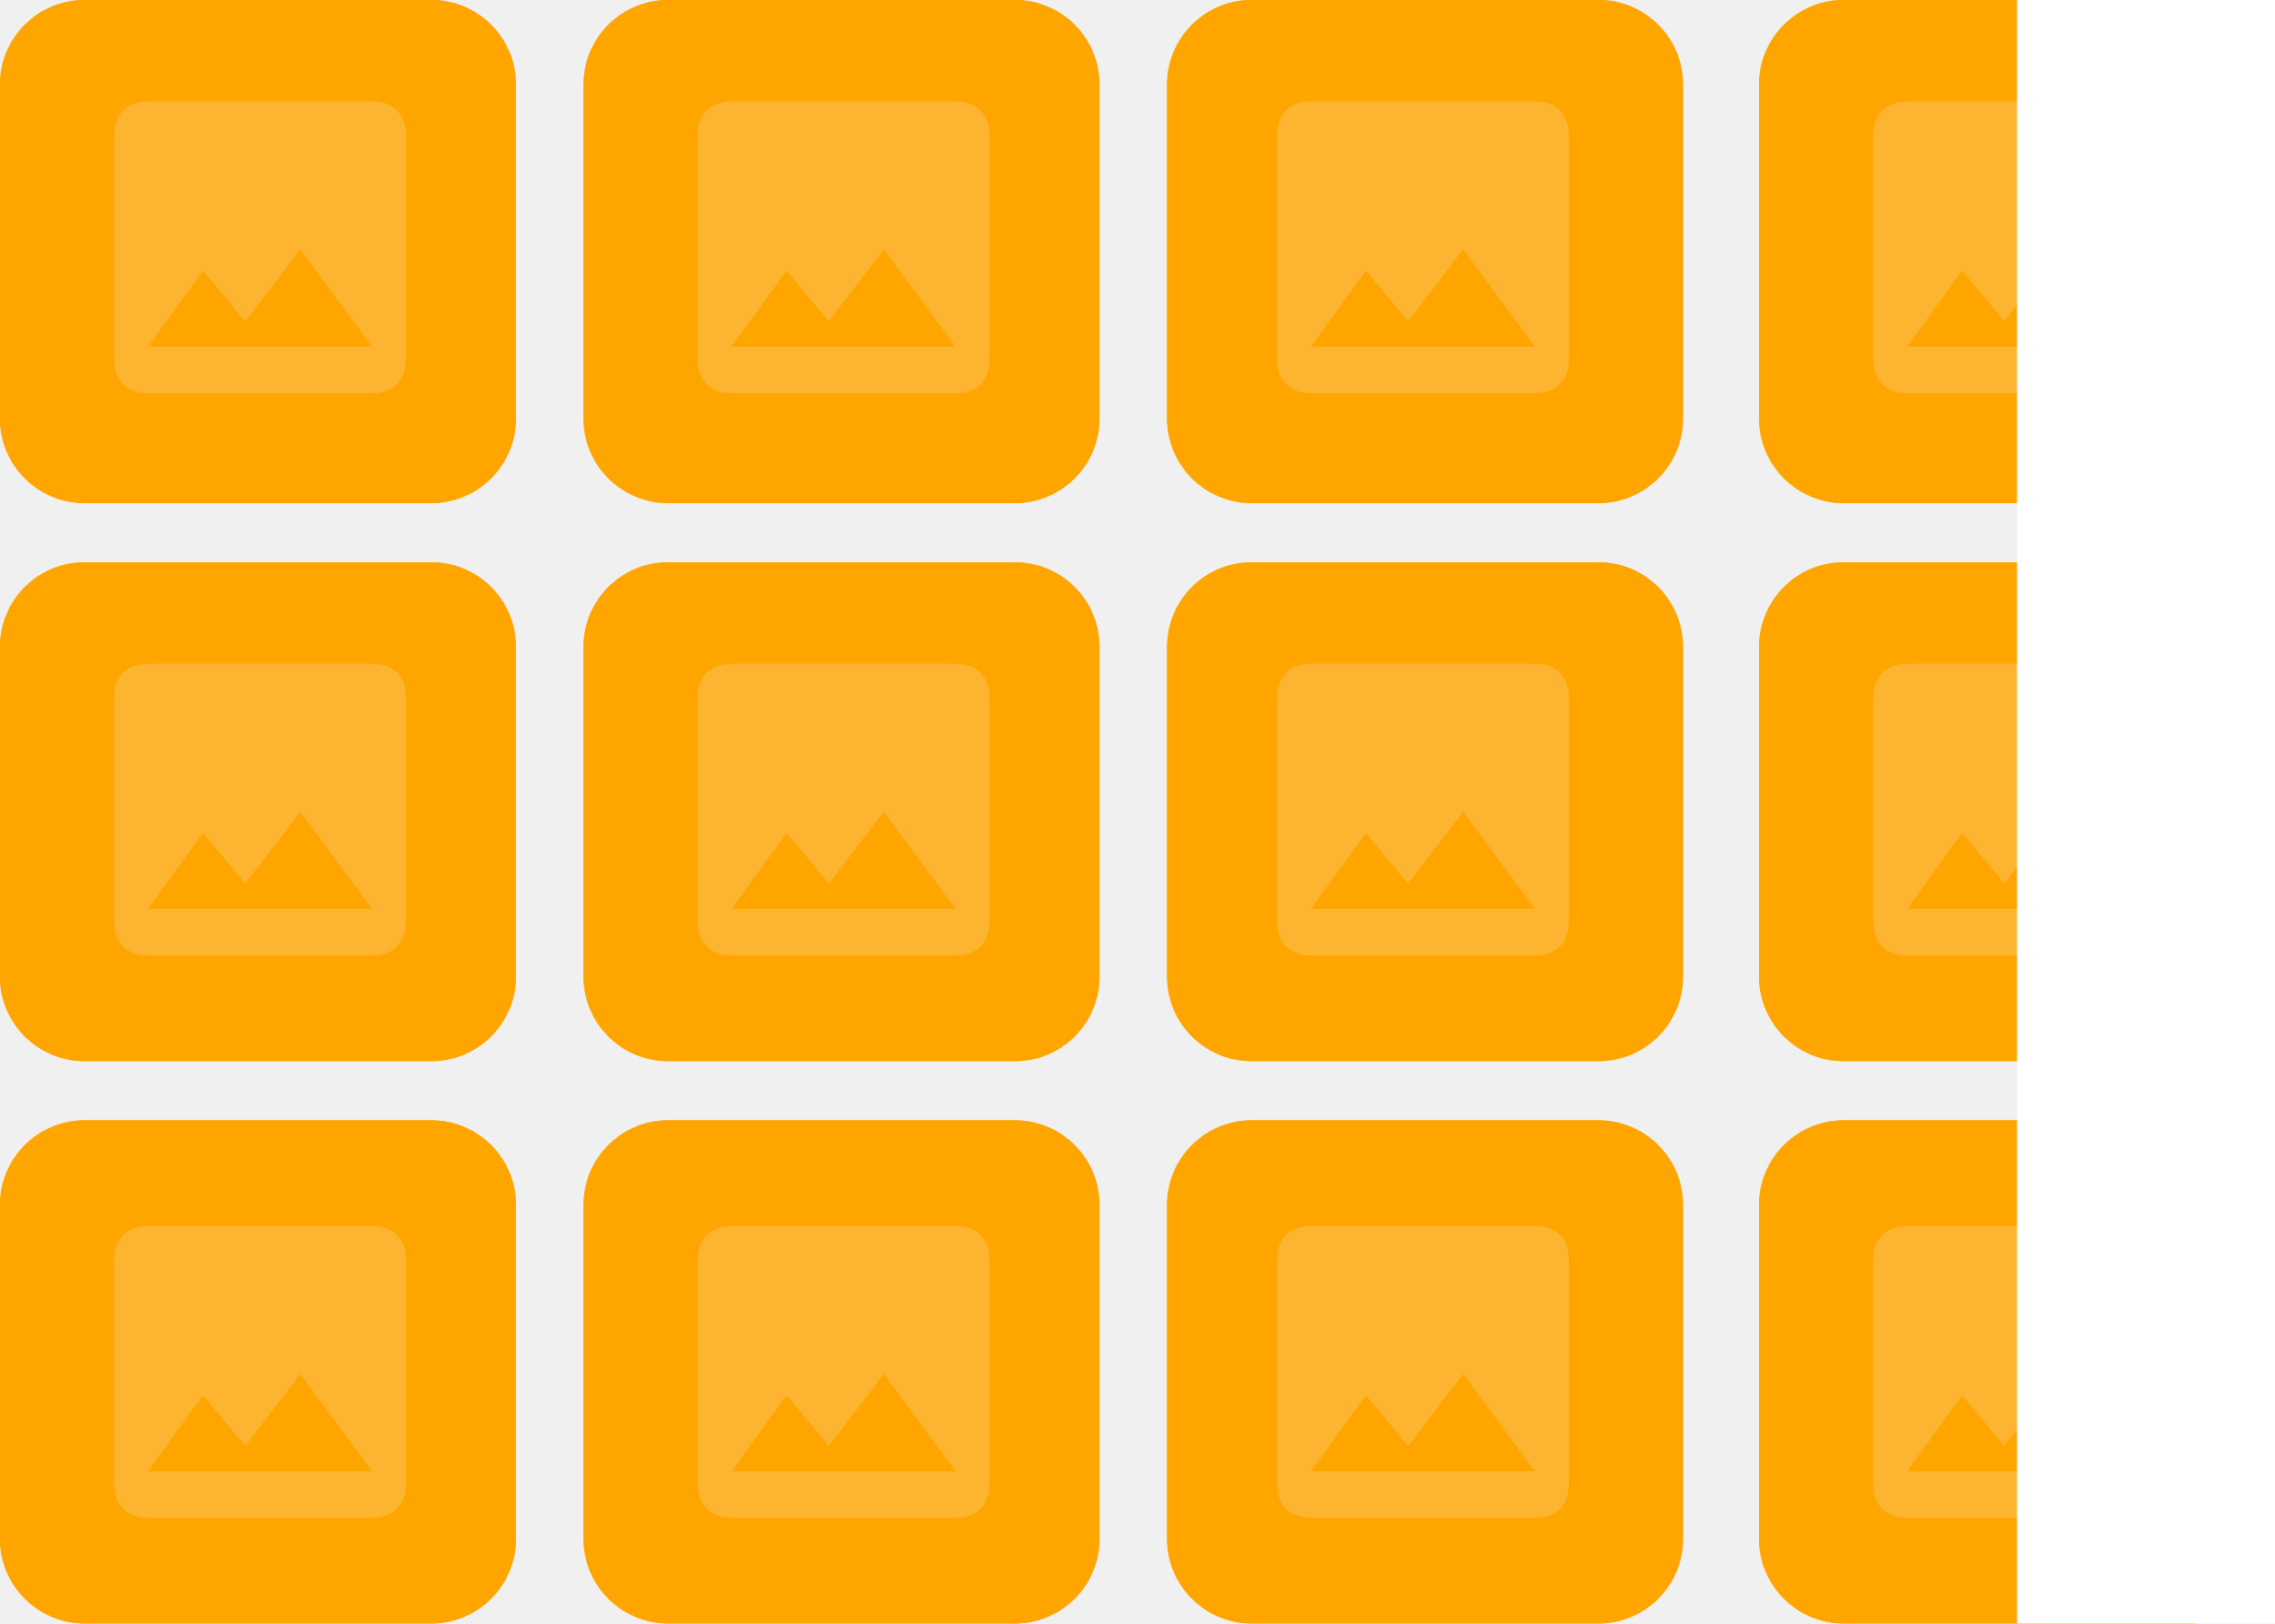
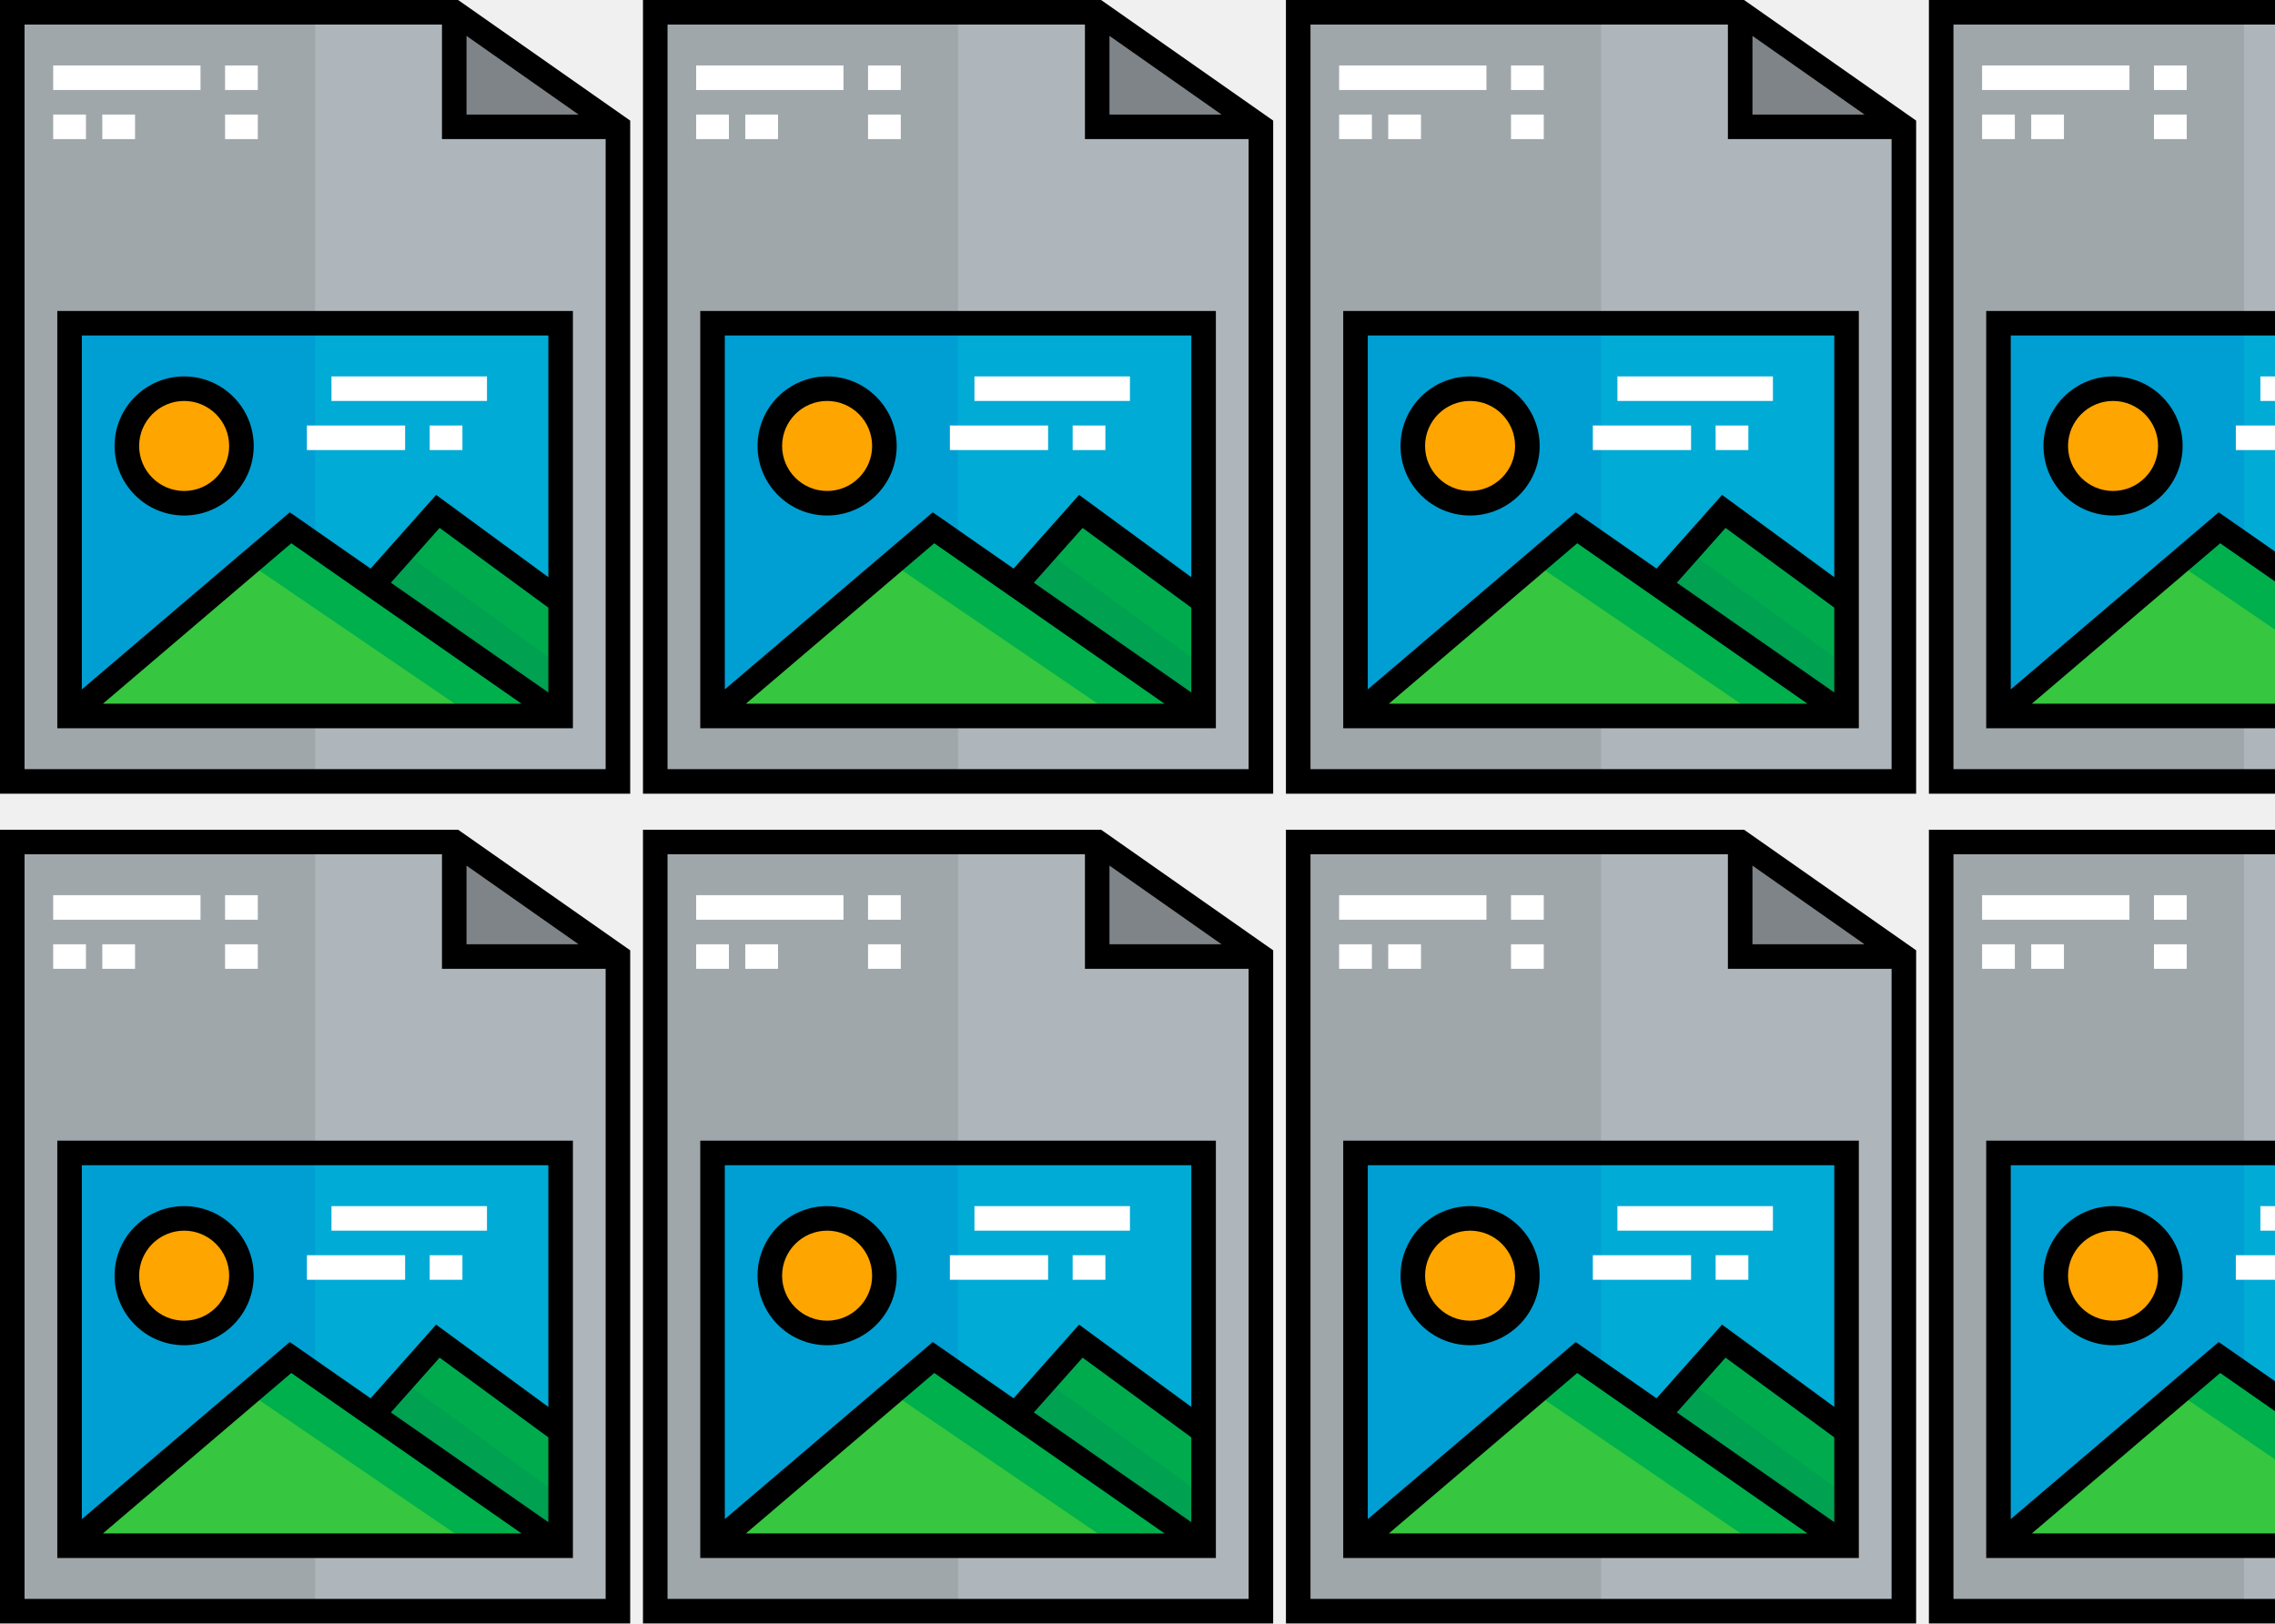
<svg xmlns="http://www.w3.org/2000/svg" width="100%" height="100%" viewBox="0 0 538 384" version="1.1" xml:space="preserve" style="fill-rule:evenodd;clip-rule:evenodd;stroke-linejoin:round;stroke-miterlimit:2;">
-   <path d="M122,20C122,8.962 113.038,0 102,0L20,0C8.962,0 0,8.962 0,20L0,99C0,110.038 8.962,119 20,119L102,119C113.038,119 122,110.038 122,99L122,20Z" style="fill:rgb(255,165,0);" />
-   <path d="M96,85L96,32C96,27 93,24 88,24L35,24C30,24 27,27 27,32L27,85C27,90 30,93 35,93L88,93C93,93 96,90 96,85ZM48,64L58,76L71,59L88,82L35,82L48,64Z" style="fill:rgb(247,247,247);fill-opacity:0.2;fill-rule:nonzero;" />
-   <path d="M122,20C122,8.962 113.038,0 102,0L20,0C8.962,0 0,8.962 0,20L0,99C0,110.038 8.962,119 20,119L102,119C113.038,119 122,110.038 122,99L122,20Z" style="fill:rgb(255,165,0);" />
-   <path d="M96,85L96,32C96,27 93,24 88,24L35,24C30,24 27,27 27,32L27,85C27,90 30,93 35,93L88,93C93,93 96,90 96,85ZM48,64L58,76L71,59L88,82L35,82L48,64Z" style="fill:rgb(247,247,247);fill-opacity:0.2;fill-rule:nonzero;" />
-   <path d="M260,20C260,8.962 251.038,0 240,0L158,0C146.962,0 138,8.962 138,20L138,99C138,110.038 146.962,119 158,119L240,119C251.038,119 260,110.038 260,99L260,20Z" style="fill:rgb(255,165,0);" />
-   <path d="M234,85L234,32C234,27 231,24 226,24L173,24C168,24 165,27 165,32L165,85C165,90 168,93 173,93L226,93C231,93 234,90 234,85ZM186,64L196,76L209,59L226,82L173,82L186,64Z" style="fill:rgb(247,247,247);fill-opacity:0.2;fill-rule:nonzero;" />
-   <path d="M260,20C260,8.962 251.038,0 240,0L158,0C146.962,0 138,8.962 138,20L138,99C138,110.038 146.962,119 158,119L240,119C251.038,119 260,110.038 260,99L260,20Z" style="fill:rgb(255,165,0);" />
-   <path d="M234,85L234,32C234,27 231,24 226,24L173,24C168,24 165,27 165,32L165,85C165,90 168,93 173,93L226,93C231,93 234,90 234,85ZM186,64L196,76L209,59L226,82L173,82L186,64Z" style="fill:rgb(247,247,247);fill-opacity:0.2;fill-rule:nonzero;" />
-   <path d="M398,20C398,8.962 389.038,0 378,0L296,0C284.962,0 276,8.962 276,20L276,99C276,110.038 284.962,119 296,119L378,119C389.038,119 398,110.038 398,99L398,20Z" style="fill:rgb(255,165,0);" />
-   <path d="M371,85L371,32C371,27 368,24 363,24L310,24C305,24 302,27 302,32L302,85C302,90 305,93 310,93L363,93C368,93 371,90 371,85ZM323,64L333,76L346,59L363,82L310,82L323,64Z" style="fill:rgb(247,247,247);fill-opacity:0.2;fill-rule:nonzero;" />
-   <path d="M398,20C398,8.962 389.038,0 378,0L296,0C284.962,0 276,8.962 276,20L276,99C276,110.038 284.962,119 296,119L378,119C389.038,119 398,110.038 398,99L398,20Z" style="fill:rgb(255,165,0);" />
-   <path d="M371,85L371,32C371,27 368,24 363,24L310,24C305,24 302,27 302,32L302,85C302,90 305,93 310,93L363,93C368,93 371,90 371,85ZM323,64L333,76L346,59L363,82L310,82L323,64Z" style="fill:rgb(247,247,247);fill-opacity:0.2;fill-rule:nonzero;" />
-   <path d="M122,153C122,141.962 113.038,133 102,133L20,133C8.962,133 0,141.962 0,153L0,231C0,242.038 8.962,251 20,251L102,251C113.038,251 122,242.038 122,231L122,153Z" style="fill:rgb(255,165,0);" />
-   <path d="M96,218L96,165C96,160 93,157 88,157L35,157C30,157 27,160 27,165L27,218C27,223 30,226 35,226L88,226C93,226 96,223 96,218ZM48,197L58,209L71,192L88,215L35,215L48,197Z" style="fill:rgb(247,247,247);fill-opacity:0.2;fill-rule:nonzero;" />
-   <path d="M122,153C122,141.962 113.038,133 102,133L20,133C8.962,133 0,141.962 0,153L0,231C0,242.038 8.962,251 20,251L102,251C113.038,251 122,242.038 122,231L122,153Z" style="fill:rgb(255,165,0);" />
-   <path d="M96,218L96,165C96,160 93,157 88,157L35,157C30,157 27,160 27,165L27,218C27,223 30,226 35,226L88,226C93,226 96,223 96,218ZM48,197L58,209L71,192L88,215L35,215L48,197Z" style="fill:rgb(247,247,247);fill-opacity:0.2;fill-rule:nonzero;" />
-   <path d="M260,153C260,141.962 251.038,133 240,133L158,133C146.962,133 138,141.962 138,153L138,231C138,242.038 146.962,251 158,251L240,251C251.038,251 260,242.038 260,231L260,153Z" style="fill:rgb(255,165,0);" />
-   <path d="M234,218L234,165C234,160 231,157 226,157L173,157C168,157 165,160 165,165L165,218C165,223 168,226 173,226L226,226C231,226 234,223 234,218ZM186,197L196,209L209,192L226,215L173,215L186,197Z" style="fill:rgb(247,247,247);fill-opacity:0.2;fill-rule:nonzero;" />
-   <path d="M260,153C260,141.962 251.038,133 240,133L158,133C146.962,133 138,141.962 138,153L138,231C138,242.038 146.962,251 158,251L240,251C251.038,251 260,242.038 260,231L260,153Z" style="fill:rgb(255,165,0);" />
-   <path d="M234,218L234,165C234,160 231,157 226,157L173,157C168,157 165,160 165,165L165,218C165,223 168,226 173,226L226,226C231,226 234,223 234,218ZM186,197L196,209L209,192L226,215L173,215L186,197Z" style="fill:rgb(247,247,247);fill-opacity:0.2;fill-rule:nonzero;" />
-   <path d="M398,153C398,141.962 389.038,133 378,133L296,133C284.962,133 276,141.962 276,153L276,231C276,242.038 284.962,251 296,251L378,251C389.038,251 398,242.038 398,231L398,153Z" style="fill:rgb(255,165,0);" />
-   <path d="M371,218L371,165C371,160 368,157 363,157L310,157C305,157 302,160 302,165L302,218C302,223 305,226 310,226L363,226C368,226 371,223 371,218ZM323,197L333,209L346,192L363,215L310,215L323,197Z" style="fill:rgb(247,247,247);fill-opacity:0.2;fill-rule:nonzero;" />
-   <path d="M398,153C398,141.962 389.038,133 378,133L296,133C284.962,133 276,141.962 276,153L276,231C276,242.038 284.962,251 296,251L378,251C389.038,251 398,242.038 398,231L398,153Z" style="fill:rgb(255,165,0);" />
-   <path d="M371,218L371,165C371,160 368,157 363,157L310,157C305,157 302,160 302,165L302,218C302,223 305,226 310,226L363,226C368,226 371,223 371,218ZM323,197L333,209L346,192L363,215L310,215L323,197Z" style="fill:rgb(247,247,247);fill-opacity:0.2;fill-rule:nonzero;" />
-   <path d="M122,285C122,273.962 113.038,265 102,265L20,265C8.962,265 0,273.962 0,285L0,364C0,375.038 8.962,384 20,384L102,384C113.038,384 122,375.038 122,364L122,285Z" style="fill:rgb(255,165,0);" />
-   <path d="M96,351L96,298C96,293 93,290 88,290L35,290C30,290 27,293 27,298L27,351C27,356 30,359 35,359L88,359C93,359 96,356 96,351ZM48,330L58,342L71,325L88,348L35,348L48,330Z" style="fill:rgb(247,247,247);fill-opacity:0.2;fill-rule:nonzero;" />
-   <path d="M122,285C122,273.962 113.038,265 102,265L20,265C8.962,265 0,273.962 0,285L0,364C0,375.038 8.962,384 20,384L102,384C113.038,384 122,375.038 122,364L122,285Z" style="fill:rgb(255,165,0);" />
-   <path d="M96,351L96,298C96,293 93,290 88,290L35,290C30,290 27,293 27,298L27,351C27,356 30,359 35,359L88,359C93,359 96,356 96,351ZM48,330L58,342L71,325L88,348L35,348L48,330Z" style="fill:rgb(247,247,247);fill-opacity:0.2;fill-rule:nonzero;" />
-   <path d="M260,285C260,273.962 251.038,265 240,265L158,265C146.962,265 138,273.962 138,285L138,364C138,375.038 146.962,384 158,384L240,384C251.038,384 260,375.038 260,364L260,285Z" style="fill:rgb(255,165,0);" />
-   <path d="M234,351L234,298C234,293 231,290 226,290L173,290C168,290 165,293 165,298L165,351C165,356 168,359 173,359L226,359C231,359 234,356 234,351ZM186,330L196,342L209,325L226,348L173,348L186,330Z" style="fill:rgb(247,247,247);fill-opacity:0.2;fill-rule:nonzero;" />
-   <path d="M260,285C260,273.962 251.038,265 240,265L158,265C146.962,265 138,273.962 138,285L138,364C138,375.038 146.962,384 158,384L240,384C251.038,384 260,375.038 260,364L260,285Z" style="fill:rgb(255,165,0);" />
-   <path d="M234,351L234,298C234,293 231,290 226,290L173,290C168,290 165,293 165,298L165,351C165,356 168,359 173,359L226,359C231,359 234,356 234,351ZM186,330L196,342L209,325L226,348L173,348L186,330Z" style="fill:rgb(247,247,247);fill-opacity:0.2;fill-rule:nonzero;" />
-   <path d="M398,285C398,273.962 389.038,265 378,265L296,265C284.962,265 276,273.962 276,285L276,364C276,375.038 284.962,384 296,384L378,384C389.038,384 398,375.038 398,364L398,285Z" style="fill:rgb(255,165,0);" />
-   <path d="M371,351L371,298C371,293 368,290 363,290L310,290C305,290 302,293 302,298L302,351C302,356 305,359 310,359L363,359C368,359 371,356 371,351ZM323,330L333,342L346,325L363,348L310,348L323,330Z" style="fill:rgb(247,247,247);fill-opacity:0.2;fill-rule:nonzero;" />
-   <path d="M398,285C398,273.962 389.038,265 378,265L296,265C284.962,265 276,273.962 276,285L276,364C276,375.038 284.962,384 296,384L378,384C389.038,384 398,375.038 398,364L398,285Z" style="fill:rgb(255,165,0);" />
-   <path d="M371,351L371,298C371,293 368,290 363,290L310,290C305,290 302,293 302,298L302,351C302,356 305,359 310,359L363,359C368,359 371,356 371,351ZM323,330L333,342L346,325L363,348L310,348L323,330Z" style="fill:rgb(247,247,247);fill-opacity:0.2;fill-rule:nonzero;" />
-   <path d="M538,20C538,8.962 529.038,0 518,0L436,0C424.962,0 416,8.962 416,20L416,99C416,110.038 424.962,119 436,119L518,119C529.038,119 538,110.038 538,99L538,20Z" style="fill:rgb(255,165,0);" />
-   <path d="M512,85L512,32C512,27 509,24 504,24L451,24C446,24 443,27 443,32L443,85C443,90 446,93 451,93L504,93C509,93 512,90 512,85ZM464,64L474,76L487,59L504,82L451,82L464,64Z" style="fill:rgb(247,247,247);fill-opacity:0.2;fill-rule:nonzero;" />
-   <path d="M538,20C538,8.962 529.038,0 518,0L436,0C424.962,0 416,8.962 416,20L416,99C416,110.038 424.962,119 436,119L518,119C529.038,119 538,110.038 538,99L538,20Z" style="fill:rgb(255,165,0);" />
-   <path d="M512,85L512,32C512,27 509,24 504,24L451,24C446,24 443,27 443,32L443,85C443,90 446,93 451,93L504,93C509,93 512,90 512,85ZM464,64L474,76L487,59L504,82L451,82L464,64Z" style="fill:rgb(247,247,247);fill-opacity:0.2;fill-rule:nonzero;" />
-   <path d="M538,153C538,141.962 529.038,133 518,133L436,133C424.962,133 416,141.962 416,153L416,231C416,242.038 424.962,251 436,251L518,251C529.038,251 538,242.038 538,231L538,153Z" style="fill:rgb(255,165,0);" />
-   <path d="M512,218L512,165C512,160 509,157 504,157L451,157C446,157 443,160 443,165L443,218C443,223 446,226 451,226L504,226C509,226 512,223 512,218ZM464,197L474,209L487,192L504,215L451,215L464,197Z" style="fill:rgb(247,247,247);fill-opacity:0.2;fill-rule:nonzero;" />
-   <path d="M538,153C538,141.962 529.038,133 518,133L436,133C424.962,133 416,141.962 416,153L416,231C416,242.038 424.962,251 436,251L518,251C529.038,251 538,242.038 538,231L538,153Z" style="fill:rgb(255,165,0);" />
-   <path d="M512,218L512,165C512,160 509,157 504,157L451,157C446,157 443,160 443,165L443,218C443,223 446,226 451,226L504,226C509,226 512,223 512,218ZM464,197L474,209L487,192L504,215L451,215L464,197Z" style="fill:rgb(247,247,247);fill-opacity:0.2;fill-rule:nonzero;" />
-   <path d="M538,285C538,273.962 529.038,265 518,265L436,265C424.962,265 416,273.962 416,285L416,364C416,375.038 424.962,384 436,384L518,384C529.038,384 538,375.038 538,364L538,285Z" style="fill:rgb(255,165,0);" />
-   <path d="M512,351L512,298C512,293 509,290 504,290L451,290C446,290 443,293 443,298L443,351C443,356 446,359 451,359L504,359C509,359 512,356 512,351ZM464,330L474,342L487,325L504,348L451,348L464,330Z" style="fill:rgb(247,247,247);fill-opacity:0.2;fill-rule:nonzero;" />
-   <path d="M538,285C538,273.962 529.038,265 518,265L436,265C424.962,265 416,273.962 416,285L416,364C416,375.038 424.962,384 436,384L518,384C529.038,384 538,375.038 538,364L538,285Z" style="fill:rgb(255,165,0);" />
-   <path d="M512,351L512,298C512,293 509,290 504,290L451,290C446,290 443,293 443,298L443,351C443,356 446,359 451,359L504,359C509,359 512,356 512,351ZM464,330L474,342L487,325L504,348L451,348L464,330Z" style="fill:rgb(247,247,247);fill-opacity:0.2;fill-rule:nonzero;" />
-   <rect x="477" y="0" width="61" height="384" style="fill:white;fill-rule:nonzero;" />
+   <g>
+     <g transform="matrix(0.366686,0,0,0.366686,-19.3552,0)">
+       <g>
+         <path d="M450.982,81.814L345.732,81.814L345.732,7.918L450.982,81.814Z" style="fill:rgb(126,132,136);fill-rule:nonzero;" />
+         <path d="M414.351,387.959L414.351,461.856L293.054,377.297L335.175,329.897L414.351,387.959Z" style="fill:rgb(0,171,78);fill-rule:nonzero;" />
+         <path d="M293.054,377.297L414.351,461.856L97.649,461.856L240.165,340.454L293.054,377.297Z" style="fill:rgb(54,198,63);fill-rule:nonzero;" />
+         <path d="M171.546,250.722C191.92,250.722 208.494,267.296 208.494,287.67C208.494,308.044 191.92,324.618 171.546,324.618C151.172,324.618 134.598,308.044 134.598,287.67C134.598,267.296 151.172,250.722 171.546,250.722Z" style="fill:rgb(255,165,0);fill-rule:nonzero;" />
+         <path d="M171.546,324.619C191.92,324.619 208.494,308.045 208.494,287.671C208.494,267.297 191.92,250.723 171.546,250.723C151.172,250.723 134.598,267.297 134.598,287.671C134.598,308.045 151.172,324.619 171.546,324.619ZM414.351,208.495L414.351,387.959L335.176,329.897L293.055,377.297L240.166,340.454L97.649,461.856L97.649,208.495L414.351,208.495Z" style="fill:rgb(0,171,213);fill-rule:nonzero;" />
+         <path d="M60.701,7.918L345.732,7.918L345.732,81.815L450.982,81.815L451.299,82.026L451.299,504.083L60.701,504.083L60.701,7.918ZM414.351,461.856L414.351,208.495L97.649,208.495L97.649,461.856L414.351,461.856Z" style="fill:rgb(175,182,187);fill-rule:nonzero;" />
+         <path d="M97.649,461.856L97.649,208.495L256,208.495L256,7.918L60.701,7.918L60.701,504.082L256,504.082L256,461.856L97.649,461.856Z" style="fill:rgb(160,167,171);fill-rule:nonzero;" />
+         <path d="M97.649,208.495L97.649,461.856L240.164,340.454L256,351.484L256,208.495L97.649,208.495ZM171.546,324.619C151.172,324.619 134.598,308.045 134.598,287.671C134.598,267.297 151.172,250.723 171.546,250.723C191.92,250.723 208.494,267.297 208.494,287.671C208.494,308.045 191.921,324.619 171.546,324.619Z" style="fill:rgb(0,159,211);fill-rule:nonzero;" />
+         <path d="M414.351,429.705L312.382,355.547L293.054,377.297L414.351,461.856L414.351,429.705Z" style="fill:rgb(0,161,81);fill-rule:nonzero;" />
+         <path d="M293.054,377.297L240.165,340.454L213.258,363.375L357.697,461.856L414.351,461.856L293.054,377.297Z" style="fill:rgb(0,176,76);fill-rule:nonzero;" />
+         <path d="M348.234,0L52.784,0L52.784,512L459.217,512L459.217,77.791L348.234,0ZM353.65,23.151L425.927,73.897L353.65,73.897L353.65,23.151ZM68.619,496.165L68.619,15.835L337.815,15.835L337.815,89.732L443.382,89.732L443.382,496.165L68.619,496.165Z" style="fill-rule:nonzero;" />
+         <path d="M89.732,469.773L422.268,469.773L422.268,200.577L89.732,200.577L89.732,469.773ZM406.433,446.685L304.874,375.885L336.306,340.544L406.433,391.97L406.433,446.685ZM389.149,453.938L119.153,453.938L240.65,350.441L389.149,453.938ZM406.433,216.412L406.433,372.334L334.045,319.249L291.809,366.779L239.68,330.465L105.567,444.711L105.567,216.412L406.433,216.412Z" style="fill-rule:nonzero;" />
+         <path d="M171.546,332.536C196.286,332.536 216.412,312.41 216.412,287.67C216.412,262.93 196.286,242.804 171.546,242.804C146.806,242.804 126.68,262.93 126.68,287.67C126.68,312.41 146.807,332.536 171.546,332.536ZM171.546,258.639C187.554,258.639 200.577,271.663 200.577,287.67C200.577,303.677 187.554,316.701 171.546,316.701C155.538,316.701 142.515,303.677 142.515,287.67C142.515,271.663 155.538,258.639 171.546,258.639Z" style="fill-rule:nonzero;" />
+         <rect x="87.093" y="42.227" width="95.01" height="15.835" style="fill:white;" />
+         <rect x="197.938" y="42.227" width="21.113" height="15.835" style="fill:white;" />
+         <rect x="197.938" y="73.897" width="21.113" height="15.835" style="fill:white;" />
+         <rect x="87.093" y="73.897" width="21.113" height="15.835" style="fill:white;" />
+         <rect x="118.763" y="73.897" width="21.113" height="15.835" style="fill:white;" />
+         <rect x="266.557" y="242.804" width="100.289" height="15.835" style="fill:white;" />
+         <rect x="250.722" y="274.474" width="63.34" height="15.835" style="fill:white;" />
+         <rect x="329.897" y="274.474" width="21.113" height="15.835" style="fill:white;" />
+       </g>
+     </g>
+     <g transform="matrix(0.366686,0,0,0.366686,-19.3554,196.257)">
+       <g>
+         <path d="M450.982,81.814L345.732,81.814L345.732,7.918L450.982,81.814Z" style="fill:rgb(126,132,136);fill-rule:nonzero;" />
+         <path d="M414.351,387.959L414.351,461.856L293.054,377.297L335.175,329.897L414.351,387.959Z" style="fill:rgb(0,171,78);fill-rule:nonzero;" />
+         <path d="M293.054,377.297L414.351,461.856L97.649,461.856L240.165,340.454L293.054,377.297Z" style="fill:rgb(54,198,63);fill-rule:nonzero;" />
+         <path d="M171.546,250.722C191.92,250.722 208.494,267.296 208.494,287.67C208.494,308.044 191.92,324.618 171.546,324.618C151.172,324.618 134.598,308.044 134.598,287.67C134.598,267.296 151.172,250.722 171.546,250.722Z" style="fill:rgb(255,165,0);fill-rule:nonzero;" />
+         <path d="M171.546,324.619C191.92,324.619 208.494,308.045 208.494,287.671C208.494,267.297 191.92,250.723 171.546,250.723C151.172,250.723 134.598,267.297 134.598,287.671C134.598,308.045 151.172,324.619 171.546,324.619ZM414.351,208.495L414.351,387.959L335.176,329.897L293.055,377.297L240.166,340.454L97.649,461.856L97.649,208.495L414.351,208.495Z" style="fill:rgb(0,171,213);fill-rule:nonzero;" />
+         <path d="M60.701,7.918L345.732,7.918L345.732,81.815L450.982,81.815L451.299,82.026L451.299,504.083L60.701,504.083L60.701,7.918ZM414.351,461.856L414.351,208.495L97.649,208.495L97.649,461.856L414.351,461.856Z" style="fill:rgb(175,182,187);fill-rule:nonzero;" />
+         <path d="M97.649,461.856L97.649,208.495L256,208.495L256,7.918L60.701,7.918L60.701,504.082L256,504.082L256,461.856L97.649,461.856Z" style="fill:rgb(160,167,171);fill-rule:nonzero;" />
+         <path d="M97.649,208.495L97.649,461.856L240.164,340.454L256,351.484L256,208.495L97.649,208.495ZM171.546,324.619C151.172,324.619 134.598,308.045 134.598,287.671C134.598,267.297 151.172,250.723 171.546,250.723C191.92,250.723 208.494,267.297 208.494,287.671C208.494,308.045 191.921,324.619 171.546,324.619Z" style="fill:rgb(0,159,211);fill-rule:nonzero;" />
+         <path d="M414.351,429.705L312.382,355.547L293.054,377.297L414.351,461.856L414.351,429.705Z" style="fill:rgb(0,161,81);fill-rule:nonzero;" />
+         <path d="M293.054,377.297L240.165,340.454L213.258,363.375L357.697,461.856L414.351,461.856L293.054,377.297Z" style="fill:rgb(0,176,76);fill-rule:nonzero;" />
+         <path d="M348.234,0L52.784,0L52.784,512L459.217,512L459.217,77.791L348.234,0ZM353.65,23.151L425.927,73.897L353.65,73.897L353.65,23.151ZM68.619,496.165L68.619,15.835L337.815,15.835L337.815,89.732L443.382,89.732L443.382,496.165L68.619,496.165Z" style="fill-rule:nonzero;" />
+         <path d="M89.732,469.773L422.268,469.773L422.268,200.577L89.732,200.577L89.732,469.773ZM406.433,446.685L304.874,375.885L336.306,340.544L406.433,391.97L406.433,446.685ZM389.149,453.938L119.153,453.938L240.65,350.441L389.149,453.938ZM406.433,216.412L406.433,372.334L334.045,319.249L291.809,366.779L239.68,330.465L105.567,444.711L105.567,216.412L406.433,216.412Z" style="fill-rule:nonzero;" />
+         <path d="M171.546,332.536C196.286,332.536 216.412,312.41 216.412,287.67C216.412,262.93 196.286,242.804 171.546,242.804C146.806,242.804 126.68,262.93 126.68,287.67C126.68,312.41 146.807,332.536 171.546,332.536ZM171.546,258.639C187.554,258.639 200.577,271.663 200.577,287.67C200.577,303.677 187.554,316.701 171.546,316.701C155.538,316.701 142.515,303.677 142.515,287.67C142.515,271.663 155.538,258.639 171.546,258.639Z" style="fill-rule:nonzero;" />
+         <rect x="87.093" y="42.227" width="95.01" height="15.835" style="fill:white;" />
+         <rect x="197.938" y="42.227" width="21.113" height="15.835" style="fill:white;" />
+         <rect x="197.938" y="73.897" width="21.113" height="15.835" style="fill:white;" />
+         <rect x="87.093" y="73.897" width="21.113" height="15.835" style="fill:white;" />
+         <rect x="118.763" y="73.897" width="21.113" height="15.835" style="fill:white;" />
+         <rect x="266.557" y="242.804" width="100.289" height="15.835" style="fill:white;" />
+         <rect x="250.722" y="274.474" width="63.34" height="15.835" style="fill:white;" />
+         <rect x="329.897" y="274.474" width="21.113" height="15.835" style="fill:white;" />
+       </g>
+     </g>
+   </g>
+   <g transform="matrix(1,0,0,1,152.052,0)">
+     <g transform="matrix(0.366686,0,0,0.366686,-19.3552,0)">
+       <g>
+         <path d="M450.982,81.814L345.732,81.814L345.732,7.918L450.982,81.814Z" style="fill:rgb(126,132,136);fill-rule:nonzero;" />
+         <path d="M414.351,387.959L414.351,461.856L293.054,377.297L335.175,329.897L414.351,387.959Z" style="fill:rgb(0,171,78);fill-rule:nonzero;" />
+         <path d="M293.054,377.297L414.351,461.856L97.649,461.856L240.165,340.454L293.054,377.297Z" style="fill:rgb(54,198,63);fill-rule:nonzero;" />
+         <path d="M171.546,250.722C191.92,250.722 208.494,267.296 208.494,287.67C208.494,308.044 191.92,324.618 171.546,324.618C151.172,324.618 134.598,308.044 134.598,287.67C134.598,267.296 151.172,250.722 171.546,250.722Z" style="fill:rgb(255,165,0);fill-rule:nonzero;" />
+         <path d="M171.546,324.619C191.92,324.619 208.494,308.045 208.494,287.671C208.494,267.297 191.92,250.723 171.546,250.723C151.172,250.723 134.598,267.297 134.598,287.671C134.598,308.045 151.172,324.619 171.546,324.619ZM414.351,208.495L414.351,387.959L335.176,329.897L293.055,377.297L240.166,340.454L97.649,461.856L97.649,208.495L414.351,208.495Z" style="fill:rgb(0,171,213);fill-rule:nonzero;" />
+         <path d="M60.701,7.918L345.732,7.918L345.732,81.815L450.982,81.815L451.299,82.026L451.299,504.083L60.701,504.083L60.701,7.918ZM414.351,461.856L414.351,208.495L97.649,208.495L97.649,461.856L414.351,461.856Z" style="fill:rgb(175,182,187);fill-rule:nonzero;" />
+         <path d="M97.649,461.856L97.649,208.495L256,208.495L256,7.918L60.701,7.918L60.701,504.082L256,504.082L256,461.856L97.649,461.856Z" style="fill:rgb(160,167,171);fill-rule:nonzero;" />
+         <path d="M97.649,208.495L97.649,461.856L240.164,340.454L256,351.484L256,208.495L97.649,208.495ZM171.546,324.619C151.172,324.619 134.598,308.045 134.598,287.671C134.598,267.297 151.172,250.723 171.546,250.723C191.92,250.723 208.494,267.297 208.494,287.671C208.494,308.045 191.921,324.619 171.546,324.619Z" style="fill:rgb(0,159,211);fill-rule:nonzero;" />
+         <path d="M414.351,429.705L312.382,355.547L293.054,377.297L414.351,461.856L414.351,429.705Z" style="fill:rgb(0,161,81);fill-rule:nonzero;" />
+         <path d="M293.054,377.297L240.165,340.454L213.258,363.375L357.697,461.856L414.351,461.856L293.054,377.297Z" style="fill:rgb(0,176,76);fill-rule:nonzero;" />
+         <path d="M348.234,0L52.784,0L52.784,512L459.217,512L459.217,77.791L348.234,0ZM353.65,23.151L425.927,73.897L353.65,73.897L353.65,23.151ZM68.619,496.165L68.619,15.835L337.815,15.835L337.815,89.732L443.382,89.732L443.382,496.165L68.619,496.165Z" style="fill-rule:nonzero;" />
+         <path d="M89.732,469.773L422.268,469.773L422.268,200.577L89.732,200.577L89.732,469.773ZM406.433,446.685L304.874,375.885L336.306,340.544L406.433,391.97L406.433,446.685ZM389.149,453.938L119.153,453.938L240.65,350.441L389.149,453.938ZM406.433,216.412L406.433,372.334L334.045,319.249L291.809,366.779L239.68,330.465L105.567,444.711L105.567,216.412L406.433,216.412Z" style="fill-rule:nonzero;" />
+         <path d="M171.546,332.536C196.286,332.536 216.412,312.41 216.412,287.67C216.412,262.93 196.286,242.804 171.546,242.804C146.806,242.804 126.68,262.93 126.68,287.67C126.68,312.41 146.807,332.536 171.546,332.536ZM171.546,258.639C187.554,258.639 200.577,271.663 200.577,287.67C200.577,303.677 187.554,316.701 171.546,316.701C155.538,316.701 142.515,303.677 142.515,287.67C142.515,271.663 155.538,258.639 171.546,258.639Z" style="fill-rule:nonzero;" />
+         <rect x="87.093" y="42.227" width="95.01" height="15.835" style="fill:white;" />
+         <rect x="197.938" y="42.227" width="21.113" height="15.835" style="fill:white;" />
+         <rect x="197.938" y="73.897" width="21.113" height="15.835" style="fill:white;" />
+         <rect x="87.093" y="73.897" width="21.113" height="15.835" style="fill:white;" />
+         <rect x="118.763" y="73.897" width="21.113" height="15.835" style="fill:white;" />
+         <rect x="266.557" y="242.804" width="100.289" height="15.835" style="fill:white;" />
+         <rect x="250.722" y="274.474" width="63.34" height="15.835" style="fill:white;" />
+         <rect x="329.897" y="274.474" width="21.113" height="15.835" style="fill:white;" />
+       </g>
+     </g>
+     <g transform="matrix(0.366686,0,0,0.366686,-19.3554,196.257)">
+       <g>
+         <path d="M450.982,81.814L345.732,81.814L345.732,7.918L450.982,81.814Z" style="fill:rgb(126,132,136);fill-rule:nonzero;" />
+         <path d="M414.351,387.959L414.351,461.856L293.054,377.297L335.175,329.897L414.351,387.959Z" style="fill:rgb(0,171,78);fill-rule:nonzero;" />
+         <path d="M293.054,377.297L414.351,461.856L97.649,461.856L240.165,340.454L293.054,377.297Z" style="fill:rgb(54,198,63);fill-rule:nonzero;" />
+         <path d="M171.546,250.722C191.92,250.722 208.494,267.296 208.494,287.67C208.494,308.044 191.92,324.618 171.546,324.618C151.172,324.618 134.598,308.044 134.598,287.67C134.598,267.296 151.172,250.722 171.546,250.722Z" style="fill:rgb(255,165,0);fill-rule:nonzero;" />
+         <path d="M171.546,324.619C191.92,324.619 208.494,308.045 208.494,287.671C208.494,267.297 191.92,250.723 171.546,250.723C151.172,250.723 134.598,267.297 134.598,287.671C134.598,308.045 151.172,324.619 171.546,324.619ZM414.351,208.495L414.351,387.959L335.176,329.897L293.055,377.297L240.166,340.454L97.649,461.856L97.649,208.495L414.351,208.495Z" style="fill:rgb(0,171,213);fill-rule:nonzero;" />
+         <path d="M60.701,7.918L345.732,7.918L345.732,81.815L450.982,81.815L451.299,82.026L451.299,504.083L60.701,504.083L60.701,7.918ZM414.351,461.856L414.351,208.495L97.649,208.495L97.649,461.856L414.351,461.856Z" style="fill:rgb(175,182,187);fill-rule:nonzero;" />
+         <path d="M97.649,461.856L97.649,208.495L256,208.495L256,7.918L60.701,7.918L60.701,504.082L256,504.082L256,461.856L97.649,461.856Z" style="fill:rgb(160,167,171);fill-rule:nonzero;" />
+         <path d="M97.649,208.495L97.649,461.856L240.164,340.454L256,351.484L256,208.495L97.649,208.495ZM171.546,324.619C151.172,324.619 134.598,308.045 134.598,287.671C134.598,267.297 151.172,250.723 171.546,250.723C191.92,250.723 208.494,267.297 208.494,287.671C208.494,308.045 191.921,324.619 171.546,324.619Z" style="fill:rgb(0,159,211);fill-rule:nonzero;" />
+         <path d="M414.351,429.705L312.382,355.547L293.054,377.297L414.351,461.856L414.351,429.705Z" style="fill:rgb(0,161,81);fill-rule:nonzero;" />
+         <path d="M293.054,377.297L240.165,340.454L213.258,363.375L357.697,461.856L414.351,461.856L293.054,377.297Z" style="fill:rgb(0,176,76);fill-rule:nonzero;" />
+         <path d="M348.234,0L52.784,0L52.784,512L459.217,512L459.217,77.791L348.234,0ZM353.65,23.151L425.927,73.897L353.65,73.897L353.65,23.151ZM68.619,496.165L68.619,15.835L337.815,15.835L337.815,89.732L443.382,89.732L443.382,496.165L68.619,496.165Z" style="fill-rule:nonzero;" />
+         <path d="M89.732,469.773L422.268,469.773L422.268,200.577L89.732,200.577L89.732,469.773ZM406.433,446.685L304.874,375.885L336.306,340.544L406.433,391.97L406.433,446.685ZM389.149,453.938L119.153,453.938L240.65,350.441L389.149,453.938ZM406.433,216.412L406.433,372.334L334.045,319.249L291.809,366.779L239.68,330.465L105.567,444.711L105.567,216.412L406.433,216.412Z" style="fill-rule:nonzero;" />
+         <path d="M171.546,332.536C196.286,332.536 216.412,312.41 216.412,287.67C216.412,262.93 196.286,242.804 171.546,242.804C146.806,242.804 126.68,262.93 126.68,287.67C126.68,312.41 146.807,332.536 171.546,332.536ZM171.546,258.639C187.554,258.639 200.577,271.663 200.577,287.67C200.577,303.677 187.554,316.701 171.546,316.701C155.538,316.701 142.515,303.677 142.515,287.67C142.515,271.663 155.538,258.639 171.546,258.639Z" style="fill-rule:nonzero;" />
+         <rect x="87.093" y="42.227" width="95.01" height="15.835" style="fill:white;" />
+         <rect x="197.938" y="42.227" width="21.113" height="15.835" style="fill:white;" />
+         <rect x="197.938" y="73.897" width="21.113" height="15.835" style="fill:white;" />
+         <rect x="87.093" y="73.897" width="21.113" height="15.835" style="fill:white;" />
+         <rect x="118.763" y="73.897" width="21.113" height="15.835" style="fill:white;" />
+         <rect x="266.557" y="242.804" width="100.289" height="15.835" style="fill:white;" />
+         <rect x="250.722" y="274.474" width="63.34" height="15.835" style="fill:white;" />
+         <rect x="329.897" y="274.474" width="21.113" height="15.835" style="fill:white;" />
+       </g>
+     </g>
+   </g>
+   <g transform="matrix(1,0,0,1,304.103,0)">
+     <g transform="matrix(0.366686,0,0,0.366686,-19.3552,0)">
+       <g>
+         <path d="M450.982,81.814L345.732,81.814L345.732,7.918L450.982,81.814Z" style="fill:rgb(126,132,136);fill-rule:nonzero;" />
+         <path d="M414.351,387.959L414.351,461.856L293.054,377.297L335.175,329.897L414.351,387.959Z" style="fill:rgb(0,171,78);fill-rule:nonzero;" />
+         <path d="M293.054,377.297L414.351,461.856L97.649,461.856L240.165,340.454L293.054,377.297Z" style="fill:rgb(54,198,63);fill-rule:nonzero;" />
+         <path d="M171.546,250.722C191.92,250.722 208.494,267.296 208.494,287.67C208.494,308.044 191.92,324.618 171.546,324.618C151.172,324.618 134.598,308.044 134.598,287.67C134.598,267.296 151.172,250.722 171.546,250.722Z" style="fill:rgb(255,165,0);fill-rule:nonzero;" />
+         <path d="M171.546,324.619C191.92,324.619 208.494,308.045 208.494,287.671C208.494,267.297 191.92,250.723 171.546,250.723C151.172,250.723 134.598,267.297 134.598,287.671C134.598,308.045 151.172,324.619 171.546,324.619ZM414.351,208.495L414.351,387.959L335.176,329.897L293.055,377.297L240.166,340.454L97.649,461.856L97.649,208.495L414.351,208.495Z" style="fill:rgb(0,171,213);fill-rule:nonzero;" />
+         <path d="M60.701,7.918L345.732,7.918L345.732,81.815L450.982,81.815L451.299,82.026L451.299,504.083L60.701,504.083L60.701,7.918ZM414.351,461.856L414.351,208.495L97.649,208.495L97.649,461.856L414.351,461.856Z" style="fill:rgb(175,182,187);fill-rule:nonzero;" />
+         <path d="M97.649,461.856L97.649,208.495L256,208.495L256,7.918L60.701,7.918L60.701,504.082L256,504.082L256,461.856L97.649,461.856Z" style="fill:rgb(160,167,171);fill-rule:nonzero;" />
+         <path d="M97.649,208.495L97.649,461.856L240.164,340.454L256,351.484L256,208.495L97.649,208.495ZM171.546,324.619C151.172,324.619 134.598,308.045 134.598,287.671C134.598,267.297 151.172,250.723 171.546,250.723C191.92,250.723 208.494,267.297 208.494,287.671C208.494,308.045 191.921,324.619 171.546,324.619Z" style="fill:rgb(0,159,211);fill-rule:nonzero;" />
+         <path d="M414.351,429.705L312.382,355.547L293.054,377.297L414.351,461.856L414.351,429.705Z" style="fill:rgb(0,161,81);fill-rule:nonzero;" />
+         <path d="M293.054,377.297L240.165,340.454L213.258,363.375L357.697,461.856L414.351,461.856L293.054,377.297Z" style="fill:rgb(0,176,76);fill-rule:nonzero;" />
+         <path d="M348.234,0L52.784,0L52.784,512L459.217,512L459.217,77.791L348.234,0ZM353.65,23.151L425.927,73.897L353.65,73.897L353.65,23.151ZM68.619,496.165L68.619,15.835L337.815,15.835L337.815,89.732L443.382,89.732L443.382,496.165L68.619,496.165Z" style="fill-rule:nonzero;" />
+         <path d="M89.732,469.773L422.268,469.773L422.268,200.577L89.732,200.577L89.732,469.773ZM406.433,446.685L304.874,375.885L336.306,340.544L406.433,391.97L406.433,446.685ZM389.149,453.938L119.153,453.938L240.65,350.441L389.149,453.938ZM406.433,216.412L406.433,372.334L334.045,319.249L291.809,366.779L239.68,330.465L105.567,444.711L105.567,216.412L406.433,216.412Z" style="fill-rule:nonzero;" />
+         <path d="M171.546,332.536C196.286,332.536 216.412,312.41 216.412,287.67C216.412,262.93 196.286,242.804 171.546,242.804C146.806,242.804 126.68,262.93 126.68,287.67C126.68,312.41 146.807,332.536 171.546,332.536ZM171.546,258.639C187.554,258.639 200.577,271.663 200.577,287.67C200.577,303.677 187.554,316.701 171.546,316.701C155.538,316.701 142.515,303.677 142.515,287.67C142.515,271.663 155.538,258.639 171.546,258.639Z" style="fill-rule:nonzero;" />
+         <rect x="87.093" y="42.227" width="95.01" height="15.835" style="fill:white;" />
+         <rect x="197.938" y="42.227" width="21.113" height="15.835" style="fill:white;" />
+         <rect x="197.938" y="73.897" width="21.113" height="15.835" style="fill:white;" />
+         <rect x="87.093" y="73.897" width="21.113" height="15.835" style="fill:white;" />
+         <rect x="118.763" y="73.897" width="21.113" height="15.835" style="fill:white;" />
+         <rect x="266.557" y="242.804" width="100.289" height="15.835" style="fill:white;" />
+         <rect x="250.722" y="274.474" width="63.34" height="15.835" style="fill:white;" />
+         <rect x="329.897" y="274.474" width="21.113" height="15.835" style="fill:white;" />
+       </g>
+     </g>
+     <g transform="matrix(0.366686,0,0,0.366686,-19.3554,196.257)">
+       <g>
+         <path d="M450.982,81.814L345.732,81.814L345.732,7.918L450.982,81.814Z" style="fill:rgb(126,132,136);fill-rule:nonzero;" />
+         <path d="M414.351,387.959L414.351,461.856L293.054,377.297L335.175,329.897L414.351,387.959Z" style="fill:rgb(0,171,78);fill-rule:nonzero;" />
+         <path d="M293.054,377.297L414.351,461.856L97.649,461.856L240.165,340.454L293.054,377.297Z" style="fill:rgb(54,198,63);fill-rule:nonzero;" />
+         <path d="M171.546,250.722C191.92,250.722 208.494,267.296 208.494,287.67C208.494,308.044 191.92,324.618 171.546,324.618C151.172,324.618 134.598,308.044 134.598,287.67C134.598,267.296 151.172,250.722 171.546,250.722Z" style="fill:rgb(255,165,0);fill-rule:nonzero;" />
+         <path d="M171.546,324.619C191.92,324.619 208.494,308.045 208.494,287.671C208.494,267.297 191.92,250.723 171.546,250.723C151.172,250.723 134.598,267.297 134.598,287.671C134.598,308.045 151.172,324.619 171.546,324.619ZM414.351,208.495L414.351,387.959L335.176,329.897L293.055,377.297L240.166,340.454L97.649,461.856L97.649,208.495L414.351,208.495Z" style="fill:rgb(0,171,213);fill-rule:nonzero;" />
+         <path d="M60.701,7.918L345.732,7.918L345.732,81.815L450.982,81.815L451.299,82.026L451.299,504.083L60.701,504.083L60.701,7.918ZM414.351,461.856L414.351,208.495L97.649,208.495L97.649,461.856L414.351,461.856Z" style="fill:rgb(175,182,187);fill-rule:nonzero;" />
+         <path d="M97.649,461.856L97.649,208.495L256,208.495L256,7.918L60.701,7.918L60.701,504.082L256,504.082L256,461.856L97.649,461.856Z" style="fill:rgb(160,167,171);fill-rule:nonzero;" />
+         <path d="M97.649,208.495L97.649,461.856L240.164,340.454L256,351.484L256,208.495L97.649,208.495ZM171.546,324.619C151.172,324.619 134.598,308.045 134.598,287.671C134.598,267.297 151.172,250.723 171.546,250.723C191.92,250.723 208.494,267.297 208.494,287.671C208.494,308.045 191.921,324.619 171.546,324.619Z" style="fill:rgb(0,159,211);fill-rule:nonzero;" />
+         <path d="M414.351,429.705L312.382,355.547L293.054,377.297L414.351,461.856L414.351,429.705Z" style="fill:rgb(0,161,81);fill-rule:nonzero;" />
+         <path d="M293.054,377.297L240.165,340.454L213.258,363.375L357.697,461.856L414.351,461.856L293.054,377.297Z" style="fill:rgb(0,176,76);fill-rule:nonzero;" />
+         <path d="M348.234,0L52.784,0L52.784,512L459.217,512L459.217,77.791L348.234,0ZM353.65,23.151L425.927,73.897L353.65,73.897L353.65,23.151ZM68.619,496.165L68.619,15.835L337.815,15.835L337.815,89.732L443.382,89.732L443.382,496.165L68.619,496.165Z" style="fill-rule:nonzero;" />
+         <path d="M89.732,469.773L422.268,469.773L422.268,200.577L89.732,200.577L89.732,469.773ZM406.433,446.685L304.874,375.885L336.306,340.544L406.433,391.97L406.433,446.685ZM389.149,453.938L119.153,453.938L240.65,350.441L389.149,453.938ZM406.433,216.412L406.433,372.334L334.045,319.249L291.809,366.779L239.68,330.465L105.567,444.711L105.567,216.412L406.433,216.412Z" style="fill-rule:nonzero;" />
+         <path d="M171.546,332.536C196.286,332.536 216.412,312.41 216.412,287.67C216.412,262.93 196.286,242.804 171.546,242.804C146.806,242.804 126.68,262.93 126.68,287.67C126.68,312.41 146.807,332.536 171.546,332.536ZM171.546,258.639C187.554,258.639 200.577,271.663 200.577,287.67C200.577,303.677 187.554,316.701 171.546,316.701C155.538,316.701 142.515,303.677 142.515,287.67C142.515,271.663 155.538,258.639 171.546,258.639Z" style="fill-rule:nonzero;" />
+         <rect x="87.093" y="42.227" width="95.01" height="15.835" style="fill:white;" />
+         <rect x="197.938" y="42.227" width="21.113" height="15.835" style="fill:white;" />
+         <rect x="197.938" y="73.897" width="21.113" height="15.835" style="fill:white;" />
+         <rect x="87.093" y="73.897" width="21.113" height="15.835" style="fill:white;" />
+         <rect x="118.763" y="73.897" width="21.113" height="15.835" style="fill:white;" />
+         <rect x="266.557" y="242.804" width="100.289" height="15.835" style="fill:white;" />
+         <rect x="250.722" y="274.474" width="63.34" height="15.835" style="fill:white;" />
+         <rect x="329.897" y="274.474" width="21.113" height="15.835" style="fill:white;" />
+       </g>
+     </g>
+   </g>
+   <g transform="matrix(1,0,0,1,456.155,0)">
+     <g transform="matrix(0.366686,0,0,0.366686,-19.3552,0)">
+       <g>
+         <path d="M293.054,377.297L414.351,461.856L97.649,461.856L240.165,340.454L293.054,377.297Z" style="fill:rgb(54,198,63);fill-rule:nonzero;" />
+         <path d="M171.546,250.722C191.92,250.722 208.494,267.296 208.494,287.67C208.494,308.044 191.92,324.618 171.546,324.618C151.172,324.618 134.598,308.044 134.598,287.67C134.598,267.296 151.172,250.722 171.546,250.722Z" style="fill:rgb(255,165,0);fill-rule:nonzero;" />
+         <path d="M171.546,324.619C191.92,324.619 208.494,308.045 208.494,287.671C208.494,267.297 191.92,250.723 171.546,250.723C151.172,250.723 134.598,267.297 134.598,287.671C134.598,308.045 151.172,324.619 171.546,324.619ZM414.351,208.495L414.351,387.959L335.176,329.897L293.055,377.297L240.166,340.454L97.649,461.856L97.649,208.495L414.351,208.495Z" style="fill:rgb(0,171,213);fill-rule:nonzero;" />
+         <path d="M60.701,7.918L345.732,7.918L345.732,81.815L450.982,81.815L451.299,82.026L451.299,504.083L60.701,504.083L60.701,7.918ZM414.351,461.856L414.351,208.495L97.649,208.495L97.649,461.856L414.351,461.856Z" style="fill:rgb(175,182,187);fill-rule:nonzero;" />
+         <path d="M97.649,461.856L97.649,208.495L256,208.495L256,7.918L60.701,7.918L60.701,504.082L256,504.082L256,461.856L97.649,461.856Z" style="fill:rgb(160,167,171);fill-rule:nonzero;" />
+         <path d="M97.649,208.495L97.649,461.856L240.164,340.454L256,351.484L256,208.495L97.649,208.495ZM171.546,324.619C151.172,324.619 134.598,308.045 134.598,287.671C134.598,267.297 151.172,250.723 171.546,250.723C191.92,250.723 208.494,267.297 208.494,287.671C208.494,308.045 191.921,324.619 171.546,324.619Z" style="fill:rgb(0,159,211);fill-rule:nonzero;" />
+         <path d="M293.054,377.297L240.165,340.454L213.258,363.375L357.697,461.856L414.351,461.856L293.054,377.297Z" style="fill:rgb(0,176,76);fill-rule:nonzero;" />
+         <path d="M348.234,0L52.784,0L52.784,512L459.217,512L459.217,77.791L348.234,0ZM353.65,23.151L425.927,73.897L353.65,73.897L353.65,23.151ZM68.619,496.165L68.619,15.835L337.815,15.835L337.815,89.732L443.382,89.732L443.382,496.165L68.619,496.165Z" style="fill-rule:nonzero;" />
+         <path d="M89.732,469.773L422.268,469.773L422.268,200.577L89.732,200.577L89.732,469.773ZM406.433,446.685L304.874,375.885L336.306,340.544L406.433,391.97L406.433,446.685ZM389.149,453.938L119.153,453.938L240.65,350.441L389.149,453.938ZM406.433,216.412L406.433,372.334L334.045,319.249L291.809,366.779L239.68,330.465L105.567,444.711L105.567,216.412L406.433,216.412Z" style="fill-rule:nonzero;" />
+         <path d="M171.546,332.536C196.286,332.536 216.412,312.41 216.412,287.67C216.412,262.93 196.286,242.804 171.546,242.804C146.806,242.804 126.68,262.93 126.68,287.67C126.68,312.41 146.807,332.536 171.546,332.536ZM171.546,258.639C187.554,258.639 200.577,271.663 200.577,287.67C200.577,303.677 187.554,316.701 171.546,316.701C155.538,316.701 142.515,303.677 142.515,287.67C142.515,271.663 155.538,258.639 171.546,258.639Z" style="fill-rule:nonzero;" />
+         <rect x="87.093" y="42.227" width="95.01" height="15.835" style="fill:white;" />
+         <rect x="197.938" y="42.227" width="21.113" height="15.835" style="fill:white;" />
+         <rect x="197.938" y="73.897" width="21.113" height="15.835" style="fill:white;" />
+         <rect x="87.093" y="73.897" width="21.113" height="15.835" style="fill:white;" />
+         <rect x="118.763" y="73.897" width="21.113" height="15.835" style="fill:white;" />
+         <rect x="266.557" y="242.804" width="100.289" height="15.835" style="fill:white;" />
+         <rect x="250.722" y="274.474" width="63.34" height="15.835" style="fill:white;" />
+       </g>
+     </g>
+     <g transform="matrix(0.366686,0,0,0.366686,-19.3554,196.257)">
+       <g>
+         <path d="M293.054,377.297L414.351,461.856L97.649,461.856L240.165,340.454L293.054,377.297Z" style="fill:rgb(54,198,63);fill-rule:nonzero;" />
+         <path d="M171.546,250.722C191.92,250.722 208.494,267.296 208.494,287.67C208.494,308.044 191.92,324.618 171.546,324.618C151.172,324.618 134.598,308.044 134.598,287.67C134.598,267.296 151.172,250.722 171.546,250.722Z" style="fill:rgb(255,165,0);fill-rule:nonzero;" />
+         <path d="M171.546,324.619C191.92,324.619 208.494,308.045 208.494,287.671C208.494,267.297 191.92,250.723 171.546,250.723C151.172,250.723 134.598,267.297 134.598,287.671C134.598,308.045 151.172,324.619 171.546,324.619ZM414.351,208.495L414.351,387.959L335.176,329.897L293.055,377.297L240.166,340.454L97.649,461.856L97.649,208.495L414.351,208.495Z" style="fill:rgb(0,171,213);fill-rule:nonzero;" />
+         <path d="M60.701,7.918L345.732,7.918L345.732,81.815L450.982,81.815L451.299,82.026L451.299,504.083L60.701,504.083L60.701,7.918ZM414.351,461.856L414.351,208.495L97.649,208.495L97.649,461.856L414.351,461.856Z" style="fill:rgb(175,182,187);fill-rule:nonzero;" />
+         <path d="M97.649,461.856L97.649,208.495L256,208.495L256,7.918L60.701,7.918L60.701,504.082L256,504.082L256,461.856L97.649,461.856Z" style="fill:rgb(160,167,171);fill-rule:nonzero;" />
+         <path d="M97.649,208.495L97.649,461.856L240.164,340.454L256,351.484L256,208.495L97.649,208.495ZM171.546,324.619C151.172,324.619 134.598,308.045 134.598,287.671C134.598,267.297 151.172,250.723 171.546,250.723C191.92,250.723 208.494,267.297 208.494,287.671C208.494,308.045 191.921,324.619 171.546,324.619Z" style="fill:rgb(0,159,211);fill-rule:nonzero;" />
+         <path d="M293.054,377.297L240.165,340.454L213.258,363.375L357.697,461.856L414.351,461.856L293.054,377.297Z" style="fill:rgb(0,176,76);fill-rule:nonzero;" />
+         <path d="M348.234,0L52.784,0L52.784,512L459.217,512L459.217,77.791L348.234,0ZM353.65,23.151L425.927,73.897L353.65,73.897L353.65,23.151ZM68.619,496.165L68.619,15.835L337.815,15.835L337.815,89.732L443.382,89.732L443.382,496.165L68.619,496.165Z" style="fill-rule:nonzero;" />
+         <path d="M89.732,469.773L422.268,469.773L422.268,200.577L89.732,200.577L89.732,469.773ZM406.433,446.685L304.874,375.885L336.306,340.544L406.433,391.97L406.433,446.685ZM389.149,453.938L119.153,453.938L240.65,350.441L389.149,453.938ZM406.433,216.412L406.433,372.334L334.045,319.249L291.809,366.779L239.68,330.465L105.567,444.711L105.567,216.412L406.433,216.412Z" style="fill-rule:nonzero;" />
+         <path d="M171.546,332.536C196.286,332.536 216.412,312.41 216.412,287.67C216.412,262.93 196.286,242.804 171.546,242.804C146.806,242.804 126.68,262.93 126.68,287.67C126.68,312.41 146.807,332.536 171.546,332.536ZM171.546,258.639C187.554,258.639 200.577,271.663 200.577,287.67C200.577,303.677 187.554,316.701 171.546,316.701C155.538,316.701 142.515,303.677 142.515,287.67C142.515,271.663 155.538,258.639 171.546,258.639Z" style="fill-rule:nonzero;" />
+         <rect x="87.093" y="42.227" width="95.01" height="15.835" style="fill:white;" />
+         <rect x="197.938" y="42.227" width="21.113" height="15.835" style="fill:white;" />
+         <rect x="197.938" y="73.897" width="21.113" height="15.835" style="fill:white;" />
+         <rect x="87.093" y="73.897" width="21.113" height="15.835" style="fill:white;" />
+         <rect x="118.763" y="73.897" width="21.113" height="15.835" style="fill:white;" />
+         <rect x="266.557" y="242.804" width="100.289" height="15.835" style="fill:white;" />
+         <rect x="250.722" y="274.474" width="63.34" height="15.835" style="fill:white;" />
+       </g>
+     </g>
+   </g>
</svg>
